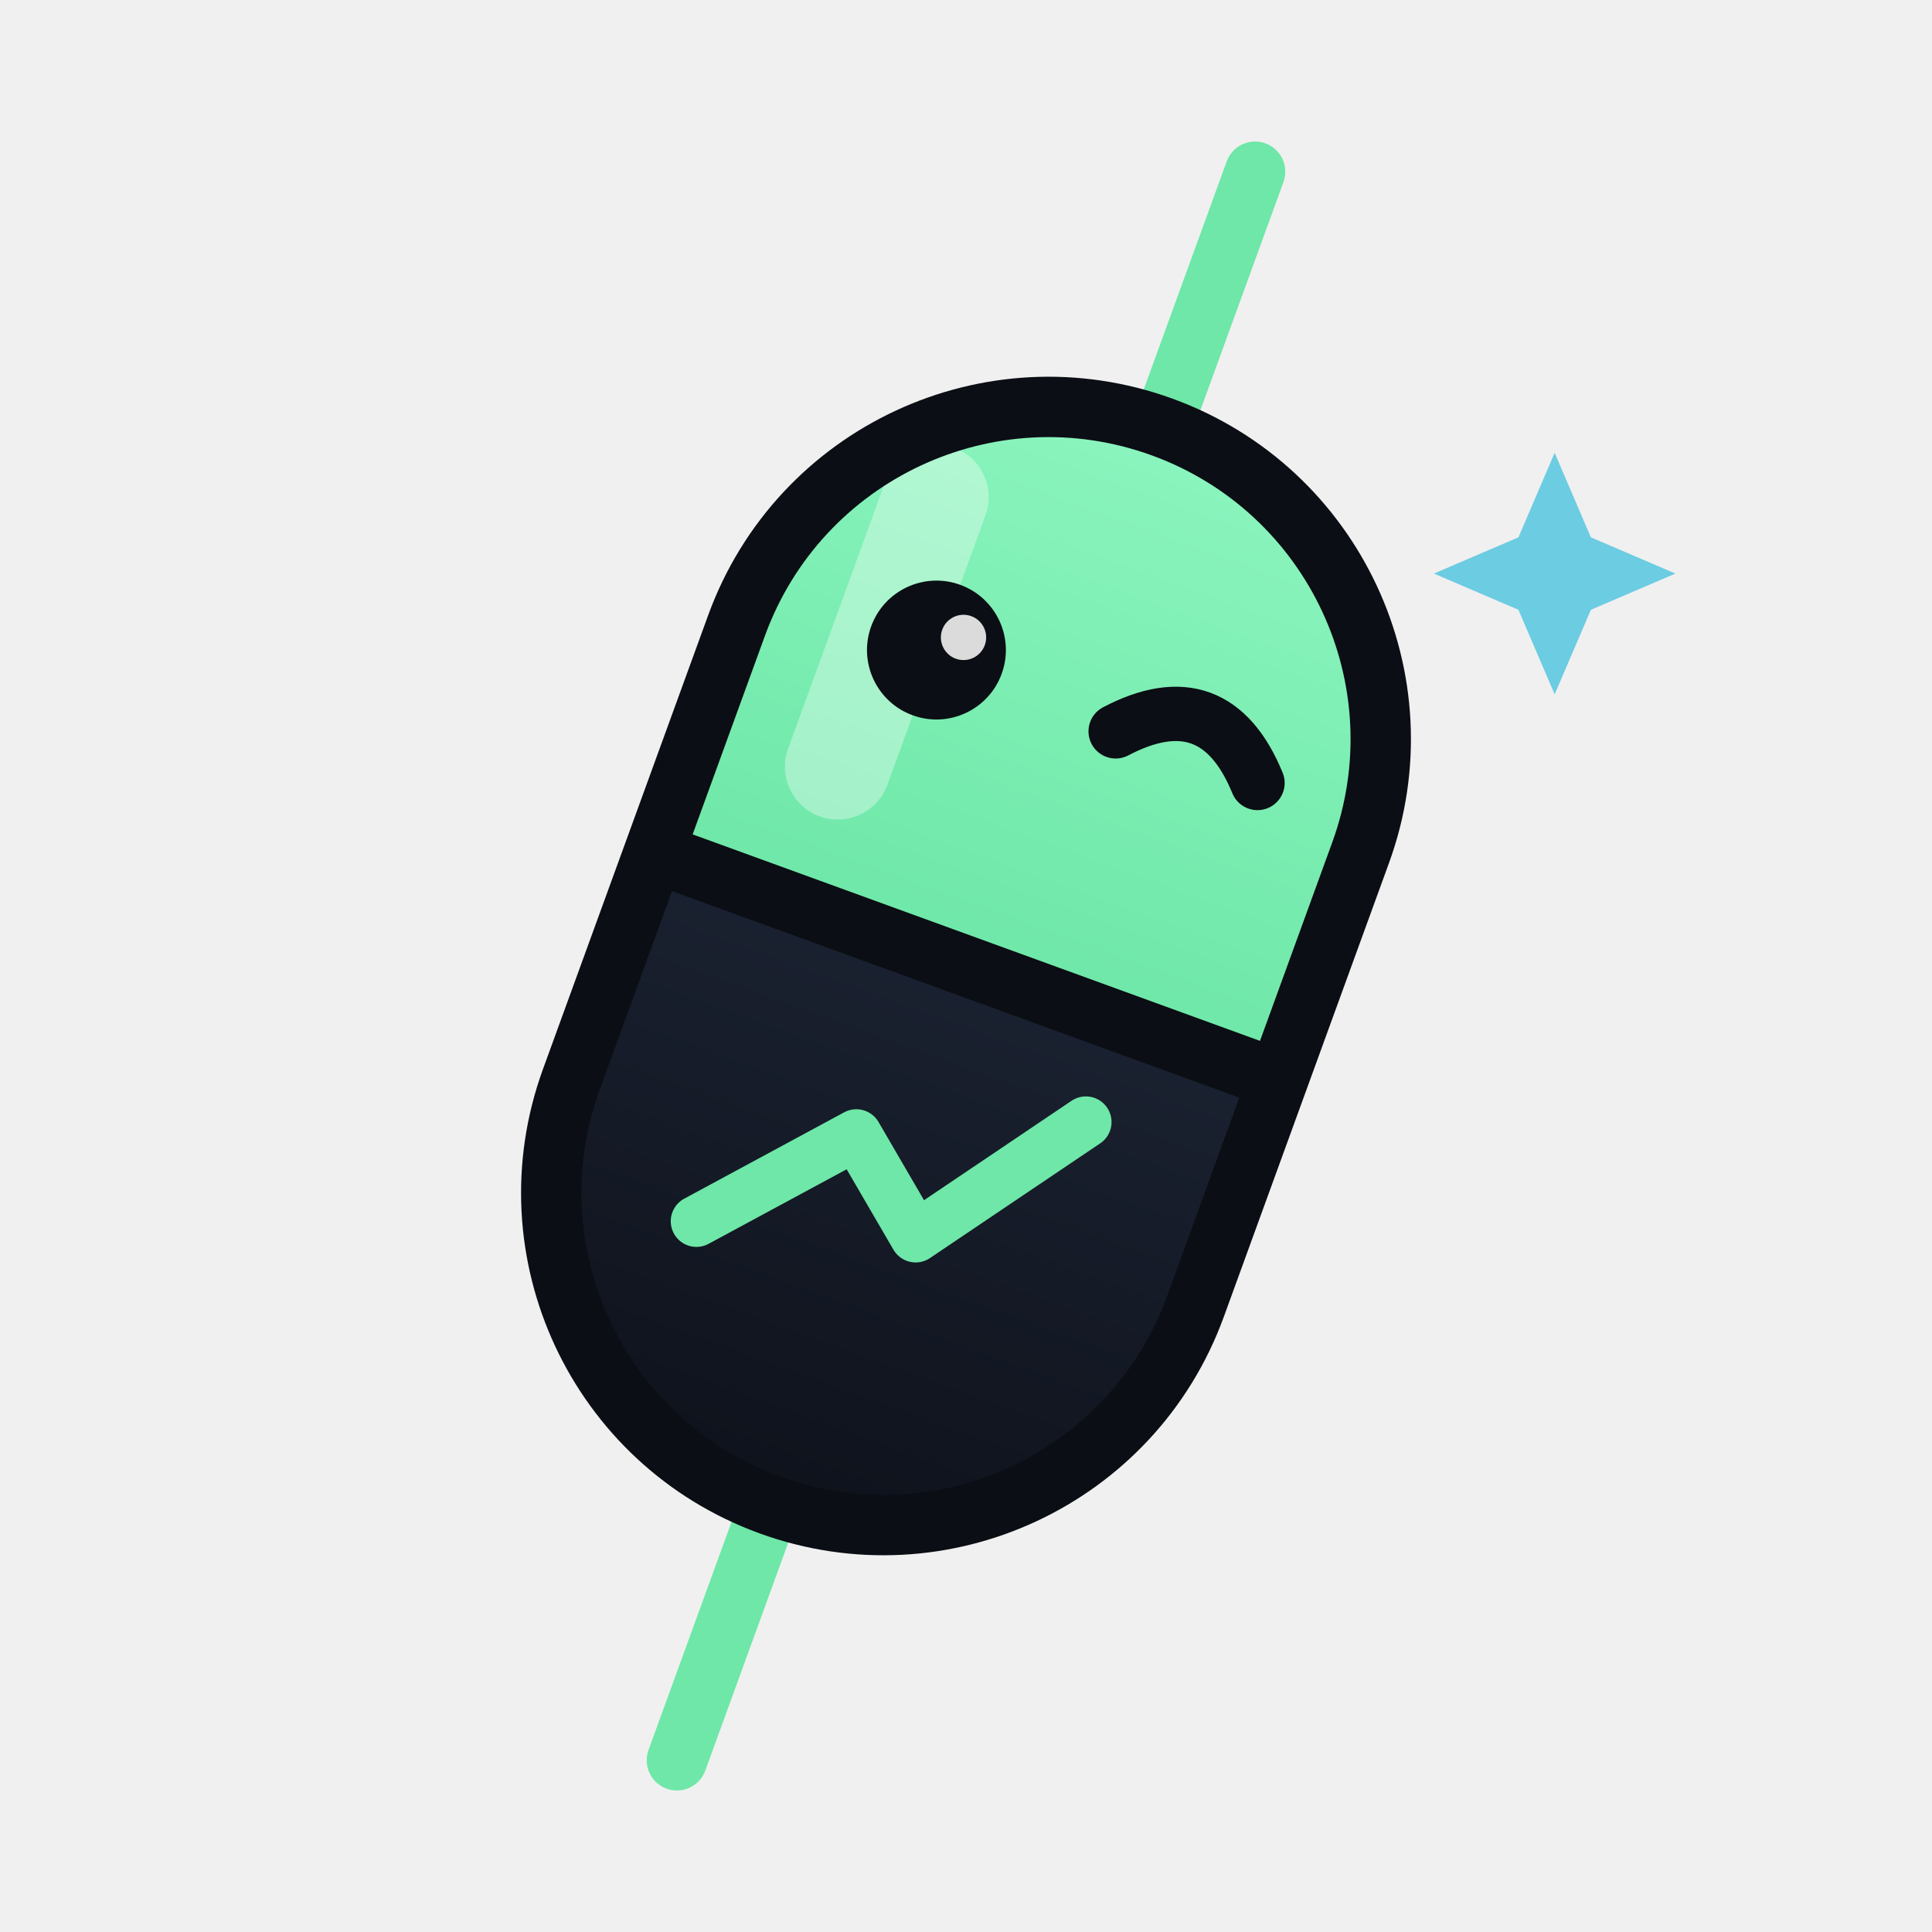
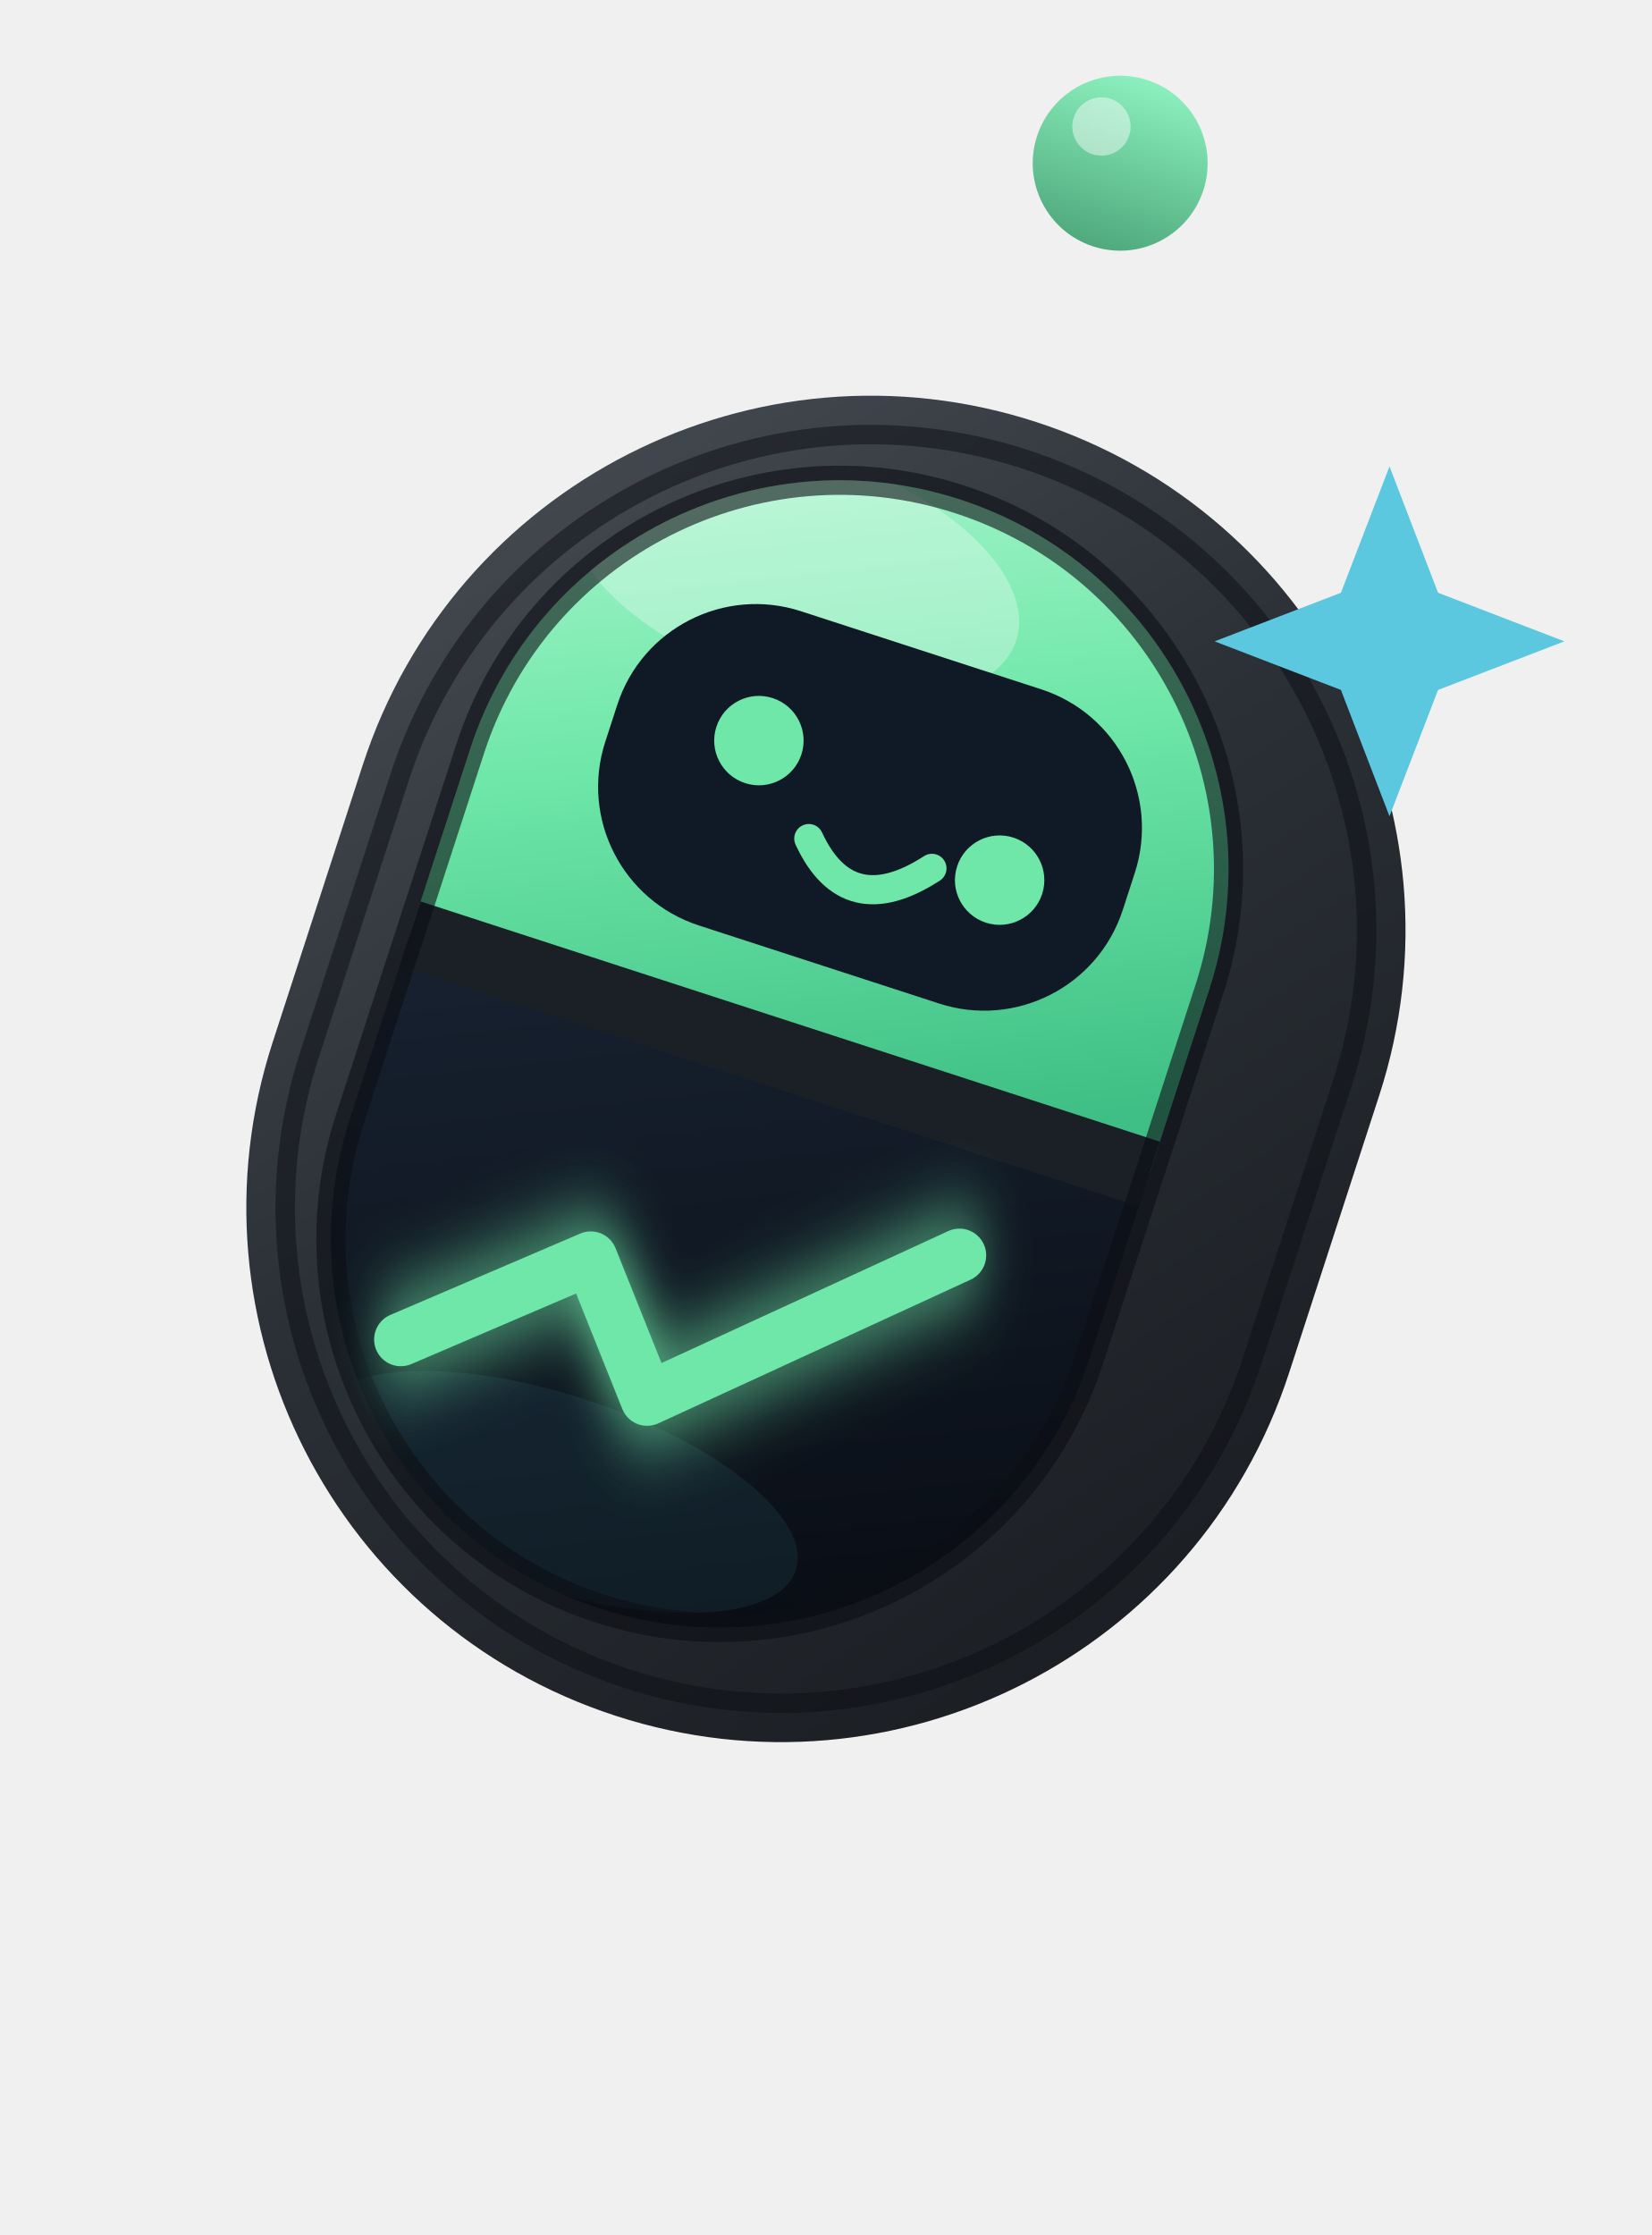
- <svg xmlns="http://www.w3.org/2000/svg" viewBox="0 0 128 128" role="img" aria-label="Pump Trade logo">
+ <svg xmlns="http://www.w3.org/2000/svg" viewBox="0 0 170 230" role="img" aria-label="Pump Trade logo">
  <defs>
-     <linearGradient id="pillTop" x1="0" y1="0" x2="0" y2="1">
-       <stop offset="0%" stop-color="#8BF5BE" />
-       <stop offset="100%" stop-color="#6EE7A8" />
+     <linearGradient id="casing" x1="0" y1="0" x2="1" y2="1">
+       <stop offset="0%" stop-color="#4A5057" />
+       <stop offset="45%" stop-color="#2B3036" />
+       <stop offset="100%" stop-color="#171A1F" />
    </linearGradient>
-     <linearGradient id="pillBottom" x1="0" y1="0" x2="0" y2="1">
-       <stop offset="0%" stop-color="#1A2130" />
-       <stop offset="100%" stop-color="#0E121B" />
+     <linearGradient id="greenFace" x1="0.2" y1="0" x2="0.8" y2="1">
+       <stop offset="0%" stop-color="#A8F5CD" />
+       <stop offset="45%" stop-color="#6EE7A8" />
+       <stop offset="100%" stop-color="#3FBF85" />
    </linearGradient>
-     <clipPath id="pillClip">
-       <rect x="42" y="26" width="44" height="76" rx="22" />
+     <linearGradient id="darkFace" x1="0.2" y1="0" x2="0.8" y2="1">
+       <stop offset="0%" stop-color="#16202E" />
+       <stop offset="100%" stop-color="#080C13" />
+     </linearGradient>
+     <linearGradient id="antenna" x1="0" y1="0" x2="0" y2="1">
+       <stop offset="0%" stop-color="#8BF0BD" />
+       <stop offset="100%" stop-color="#4FA97C" />
+     </linearGradient>
+     <clipPath id="innerClip">
+       <rect x="40" y="50" width="80" height="120" rx="40" />
    </clipPath>
+     <filter id="lineGlow" x="-60%" y="-60%" width="220%" height="220%">
+       <feGaussianBlur stdDeviation="3.5" result="b" />
+       <feMerge>
+         <feMergeNode in="b" />
+         <feMergeNode in="SourceGraphic" />
+       </feMerge>
+     </filter>
  </defs>
-   <g transform="rotate(20 64 64)">
-     <line x1="64" y1="8" x2="64" y2="30" stroke="#6EE7A8" stroke-width="4" stroke-linecap="round" />
-     <line x1="64" y1="98" x2="64" y2="120" stroke="#6EE7A8" stroke-width="4" stroke-linecap="round" />
-     <g clip-path="url(#pillClip)">
-       <rect x="42" y="26" width="44" height="38" fill="url(#pillTop)" />
-       <rect x="42" y="64" width="44" height="38" fill="url(#pillBottom)" />
-       <rect x="48" y="32" width="7" height="26" rx="3.5" fill="#FFFFFF" opacity="0.35" />
+   <g transform="rotate(18 85 110)">
+     <line x1="85" y1="46" x2="85" y2="16" stroke="url(#antenna)" stroke-width="8" stroke-linecap="round" />
+     <circle cx="85" cy="12" r="9" fill="url(#antenna)" />
+     <circle cx="82" cy="9" r="3" fill="#FFFFFF" opacity="0.45" />
+     <line x1="85" y1="172" x2="85" y2="206" stroke="url(#antenna)" stroke-width="8" stroke-linecap="round" />
+     <rect x="30" y="40" width="110" height="140" rx="55" fill="url(#casing)" />
+     <rect x="34" y="44" width="102" height="132" rx="51" fill="none" stroke="#0B0E14" stroke-width="2" opacity="0.5" />
+     <g clip-path="url(#innerClip)">
+       <rect x="40" y="50" width="80" height="60" fill="url(#greenFace)" />
+       <rect x="40" y="110" width="80" height="60" fill="url(#darkFace)" />
+       <ellipse cx="66" cy="62" rx="24" ry="12" fill="#FFFFFF" opacity="0.3" />
+       <ellipse cx="72" cy="160" rx="26" ry="10" fill="#5CC8E0" opacity="0.08" />
    </g>
-     <rect x="42" y="26" width="44" height="76" rx="22" fill="none" stroke="#0B0E14" stroke-width="4" />
-     <line x1="42" y1="64" x2="86" y2="64" stroke="#0B0E14" stroke-width="4" />
-     <circle cx="55" cy="45" r="4.6" fill="#0B0E14" />
-     <circle cx="56.4" cy="43.6" r="1.5" fill="#FFFFFF" opacity="0.85" />
-     <path d="M68 46 q5 -5.5 10 0" stroke="#0B0E14" stroke-width="3.6" fill="none" stroke-linecap="round" />
-     <path d="M53 86 l8 -9 6 5 8 -11" stroke="#6EE7A8" stroke-width="3.4" fill="none" stroke-linecap="round" stroke-linejoin="round" />
+     <line x1="40" y1="110" x2="120" y2="110" stroke="#1B1F26" stroke-width="7" />
+     <rect x="40" y="50" width="80" height="120" rx="40" fill="none" stroke="#0B0E14" stroke-width="3" opacity="0.6" />
+     <rect x="53" y="66" width="56" height="34" rx="15" fill="#101A26" />
+     <circle cx="68" cy="80" r="4.6" fill="#6EE7A8" />
+     <circle cx="96" cy="86" r="4.6" fill="#6EE7A8" />
+     <path d="M76 88 q6.5 7 13 -1" stroke="#6EE7A8" stroke-width="3" fill="none" stroke-linecap="round" />
+     <path d="M52 150 L68 136 L78 148 L104 124" stroke="#6EE7A8" stroke-width="5.5" fill="none" stroke-linecap="round" stroke-linejoin="round" filter="url(#lineGlow)" />
  </g>
-   <g opacity="0.9">
-     <path d="M103 30 l2.4 5.6 5.6 2.4 -5.6 2.4 -2.4 5.6 -2.4 -5.6 -5.6 -2.4 5.6 -2.4z" fill="#5CC8E0" />
-   </g>
+   <path d="M143 48 l5 13 13 5 -13 5 -5 13 -5 -13 -13 -5 13 -5z" fill="#5CC8E0" />
</svg>
